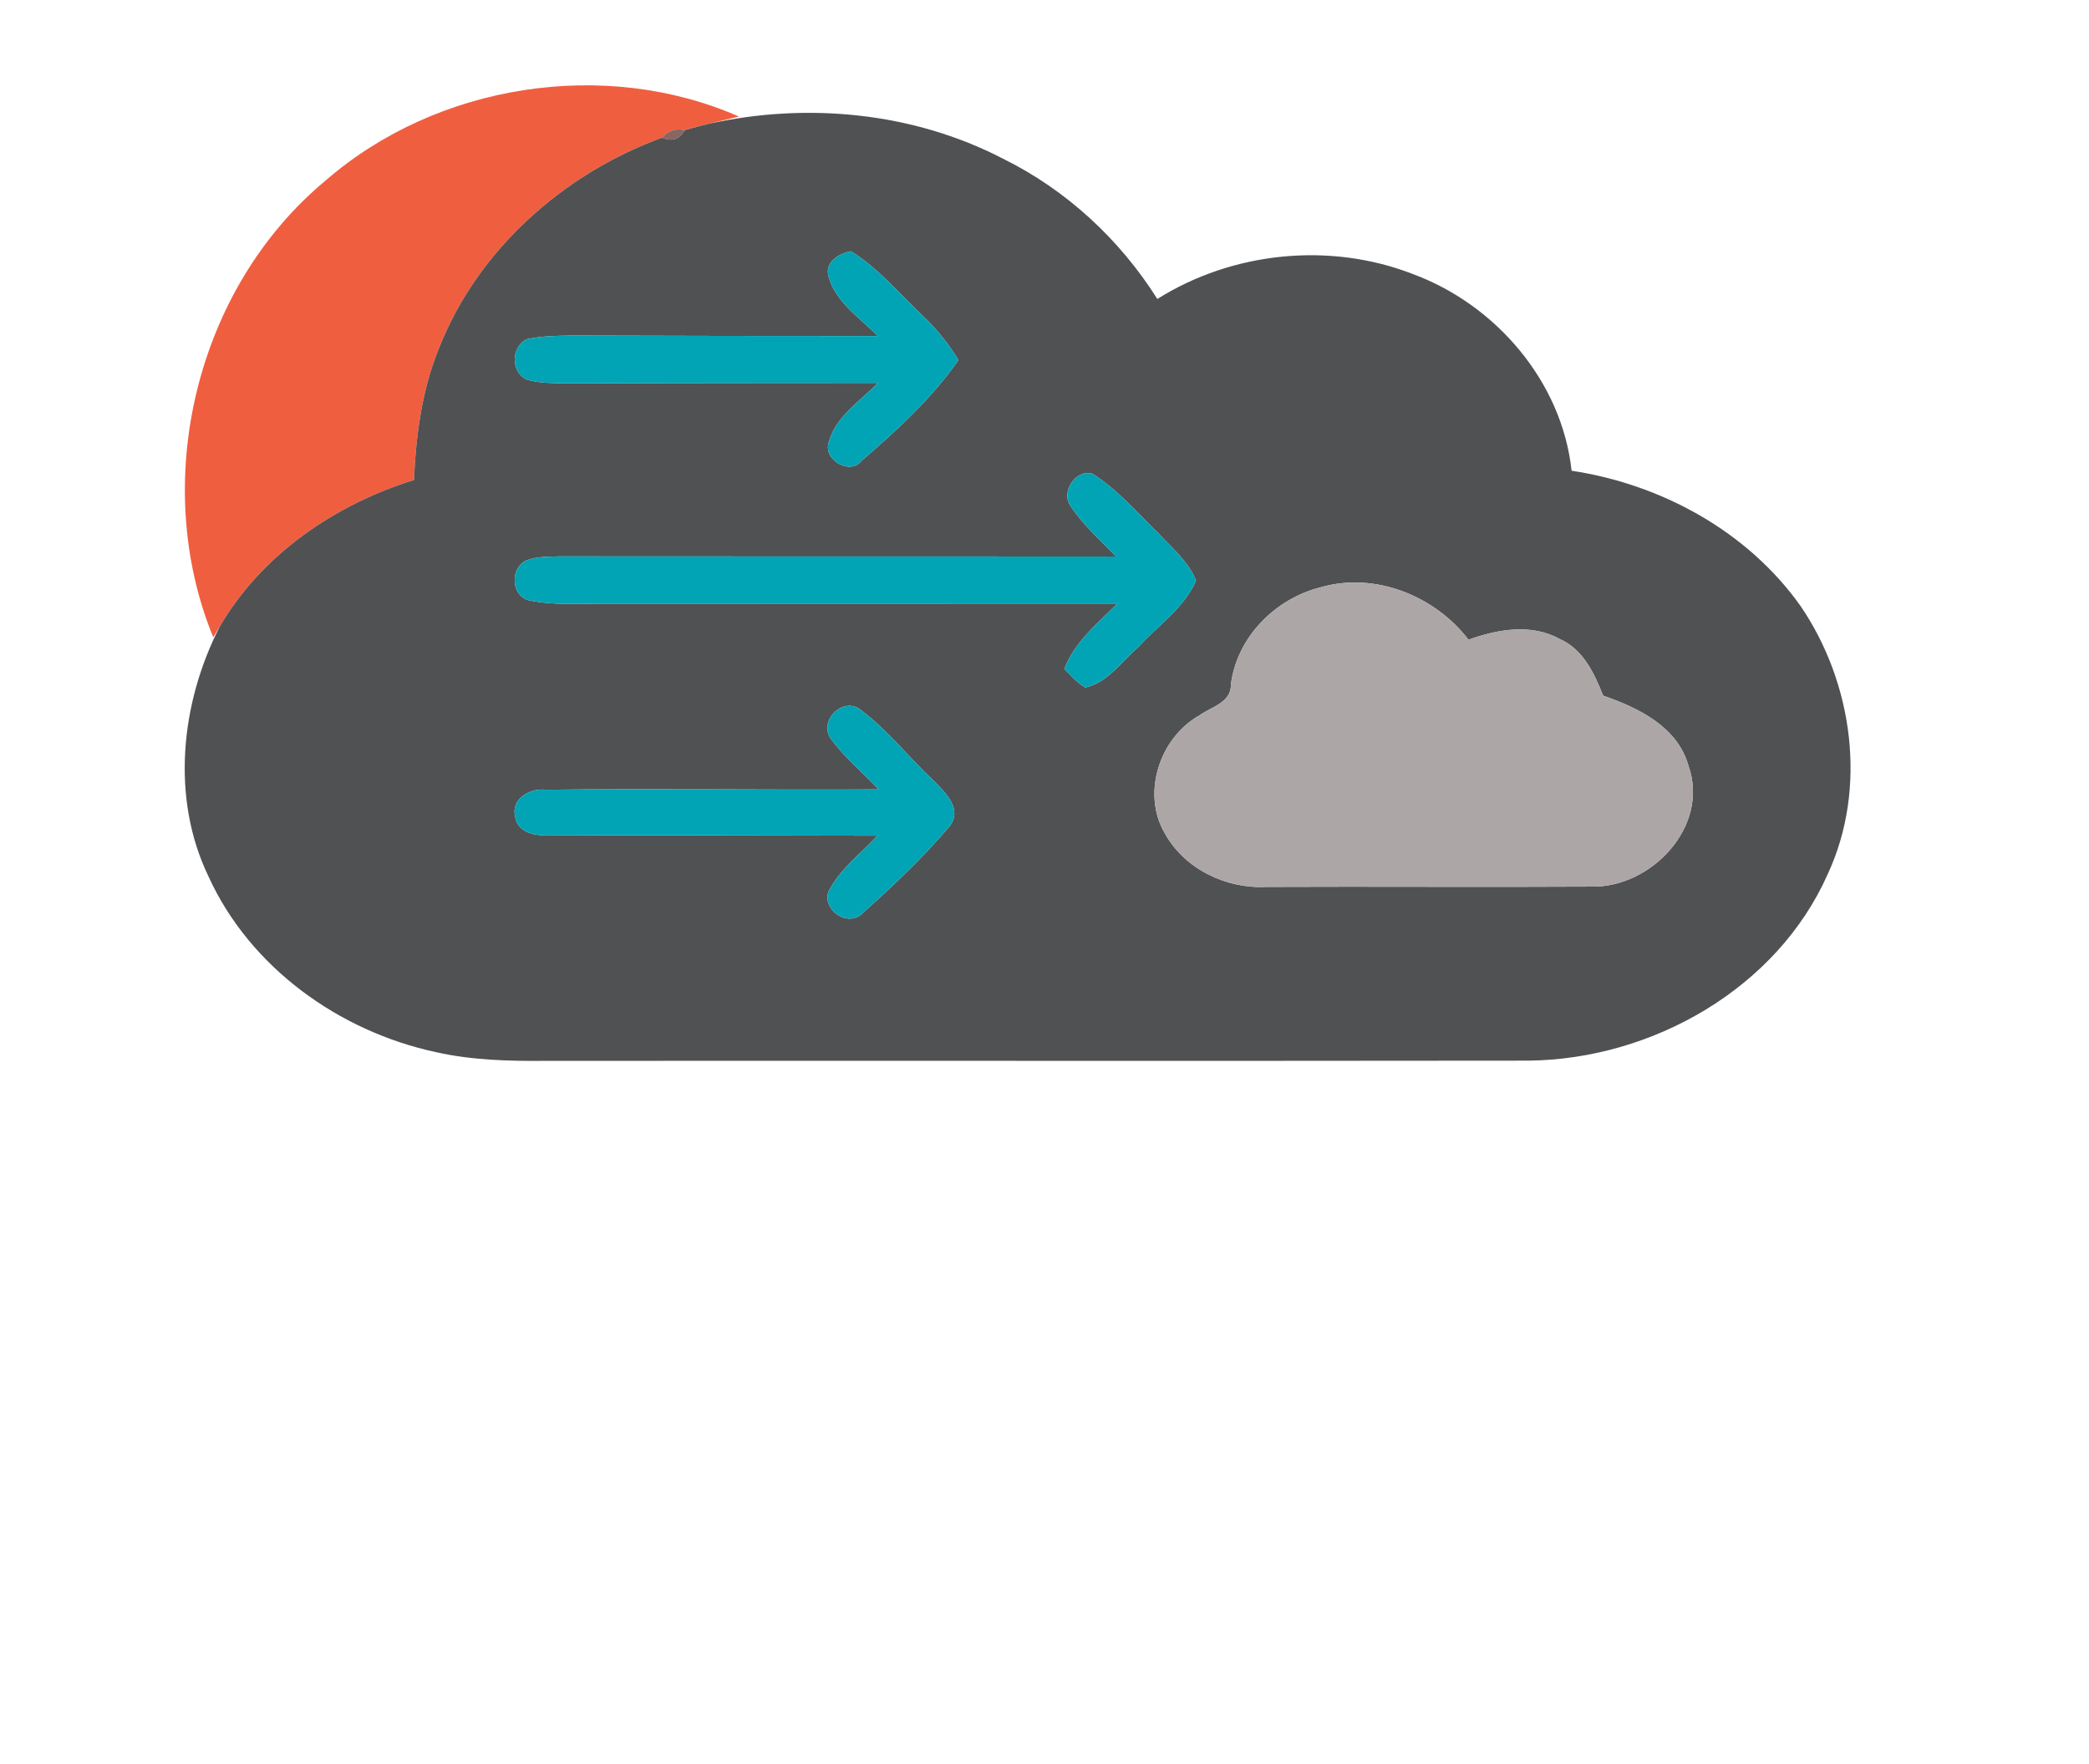
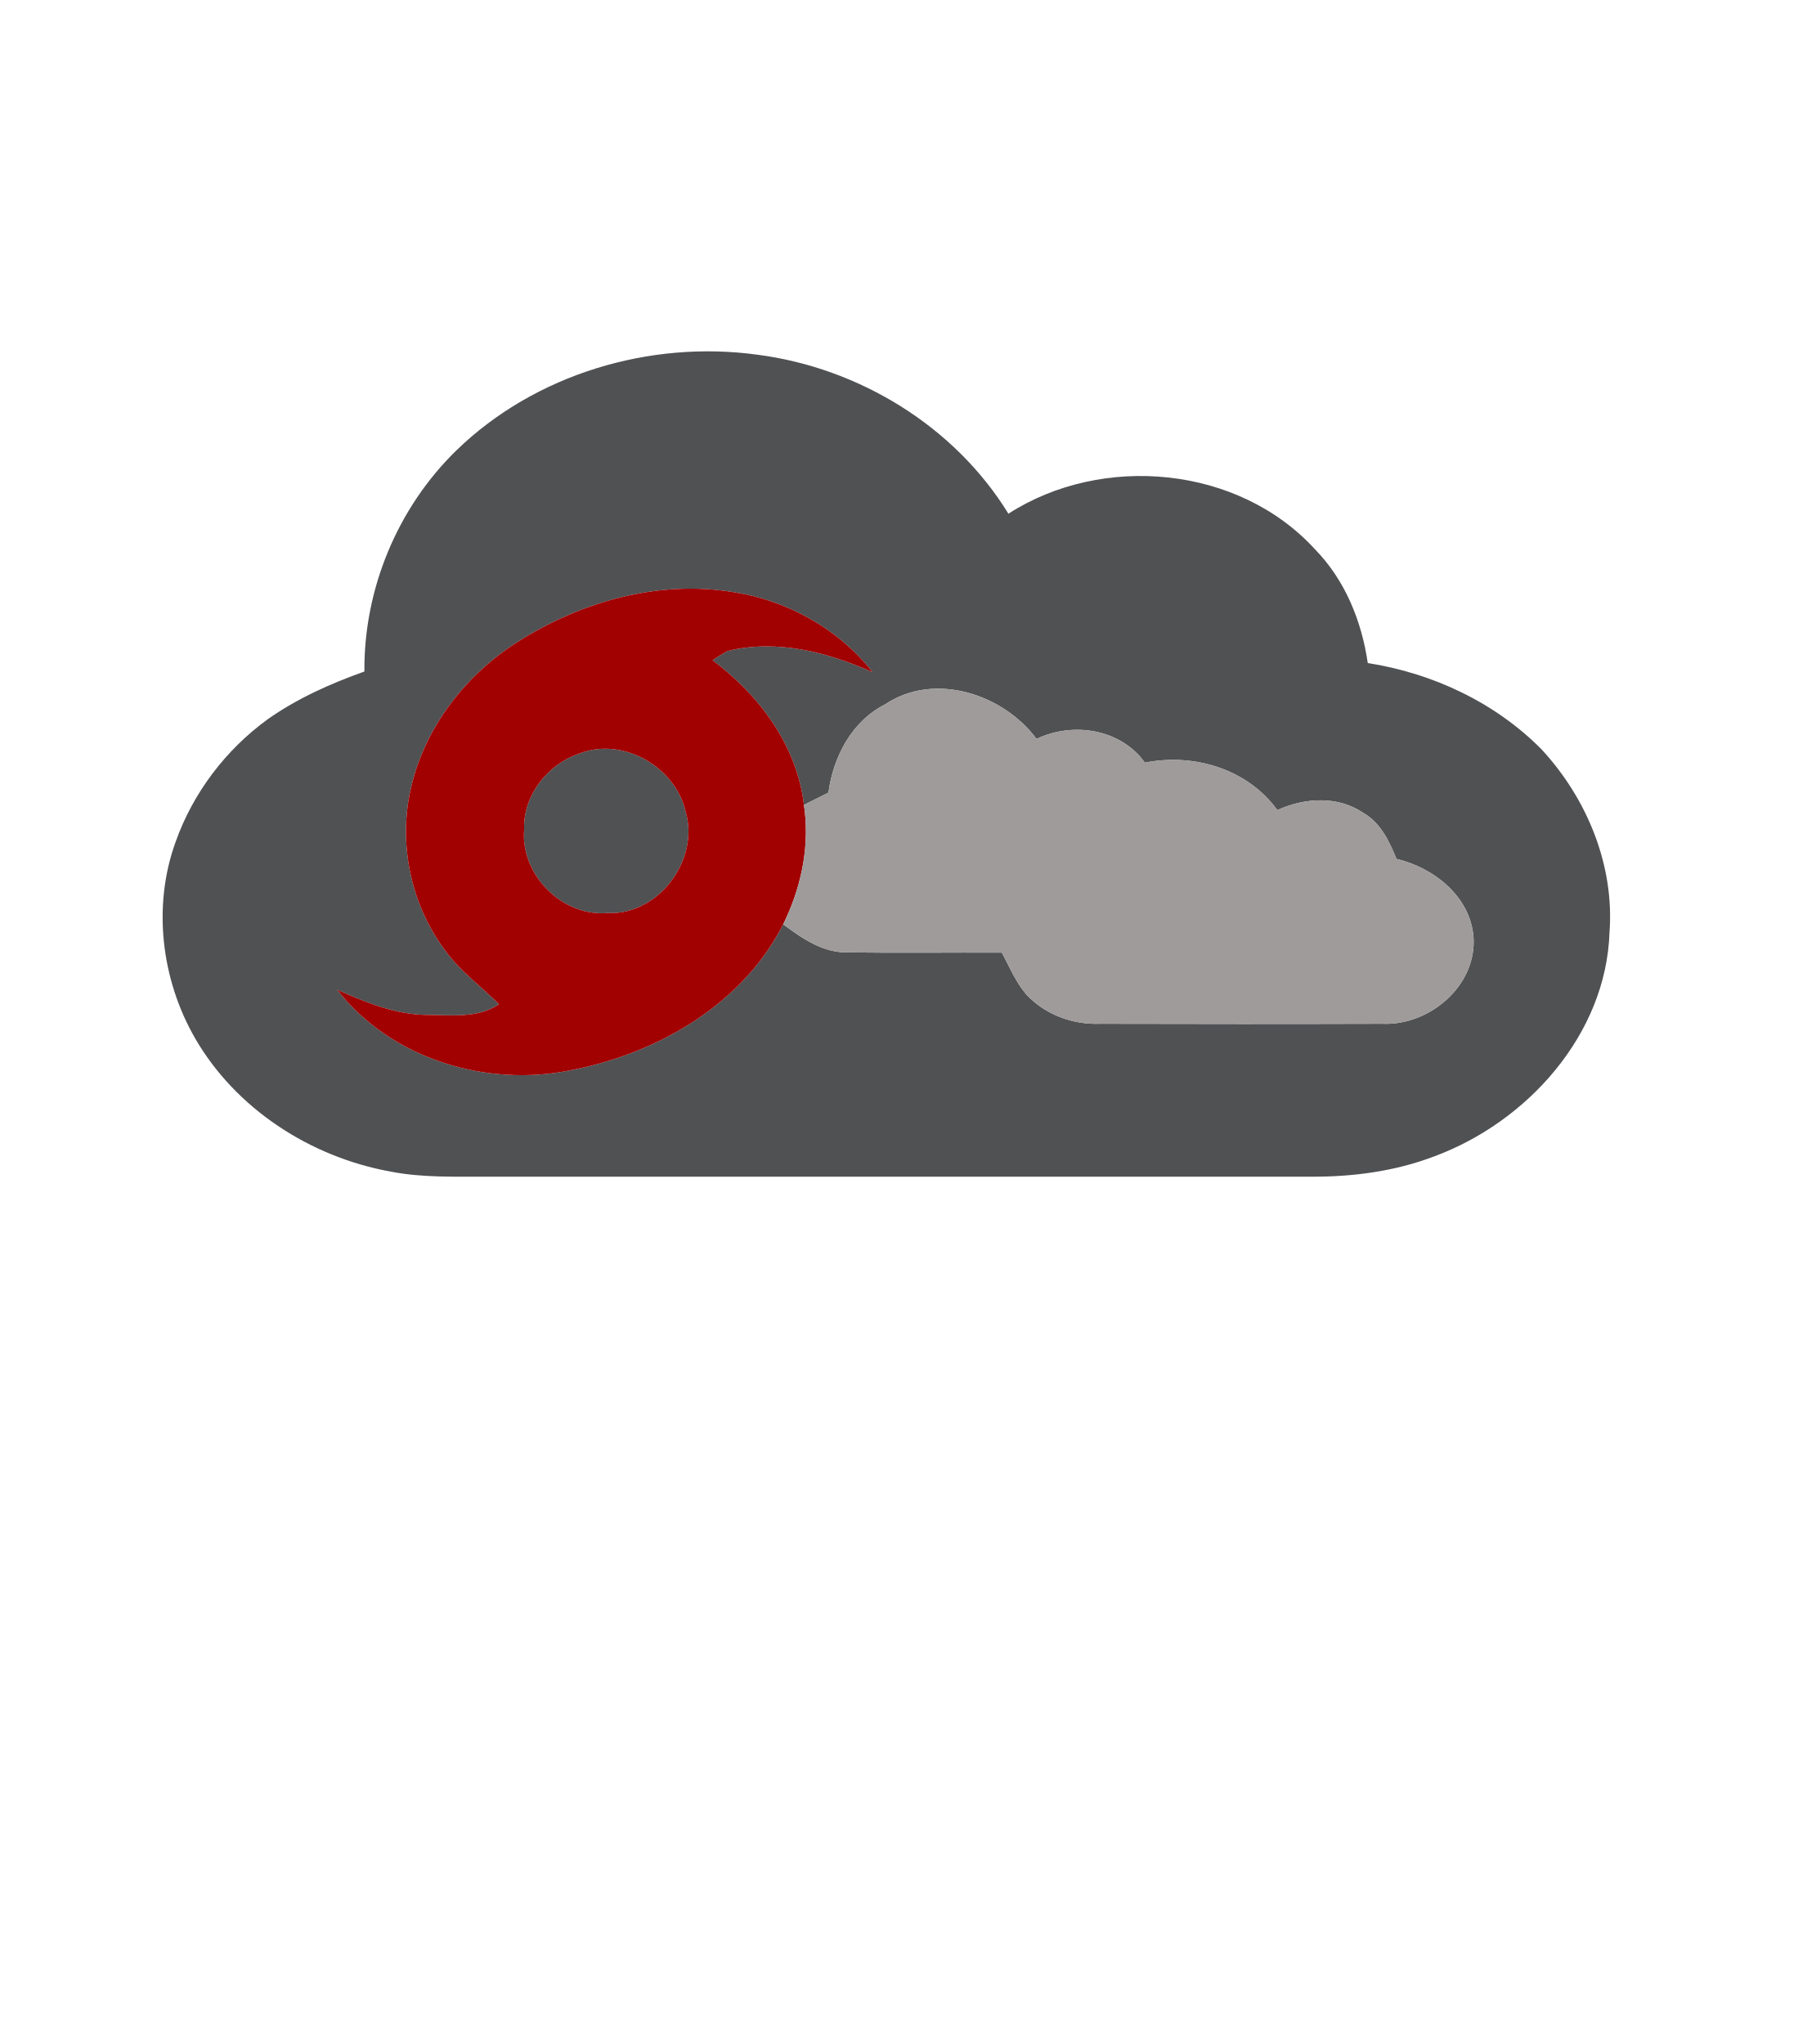
- <svg xmlns="http://www.w3.org/2000/svg" id="weather34 nt_trop 1" width="302pt" height="255pt" viewBox="0 0 302 255" version="1.1">
-   <g id="#f05e40ff">
-     <path fill="#f05e40" opacity="1.00" d=" M 47.07 26.10 C 63.11 12.15 87.36 8.31 106.83 16.85 C 105.73 17.11 103.55 17.64 102.45 17.90 C 101.29 18.17 100.14 18.49 98.99 18.82 C 97.68 18.52 96.59 18.88 95.72 19.90 C 81.45 25.11 69.05 36.11 63.45 50.37 C 60.99 56.40 60.13 62.93 59.85 69.39 C 48.44 72.93 37.83 80.16 31.75 90.61 L 30.83 92.13 C 21.61 69.64 28.32 41.66 47.07 26.10 Z" />
+ <svg xmlns="http://www.w3.org/2000/svg" id="weather34 night trop 1" width="302pt" height="340pt" viewBox="0 0 302 340" version="1.1">
+   <g id="#505153ff">
+     <path fill="#505153" opacity="1.00" d=" M 75.92 74.91 C 88.98 62.23 108.11 56.53 126.04 59.01 C 142.89 61.21 158.78 70.89 167.73 85.45 C 183.34 75.40 206.02 77.47 218.70 91.35 C 223.70 96.44 226.49 103.30 227.50 110.29 C 238.29 111.98 248.65 116.82 256.38 124.62 C 263.93 132.76 268.55 143.89 267.71 155.09 C 267.15 172.10 254.01 186.66 238.51 192.37 C 231.97 194.86 224.95 195.77 217.98 195.73 C 172.33 195.74 126.68 195.72 81.02 195.73 C 75.64 195.71 70.21 195.92 64.90 194.87 C 51.61 192.45 39.20 184.44 32.41 172.64 C 26.82 162.90 25.35 150.69 29.20 140.07 C 32.08 131.91 37.54 124.72 44.53 119.64 C 49.44 116.18 54.97 113.71 60.61 111.70 C 60.50 97.99 66.10 84.47 75.92 74.91 M 85.90 106.90 C 77.41 112.36 70.76 120.90 68.42 130.80 C 66.16 140.10 68.26 150.34 73.98 158.01 C 76.45 161.52 79.99 164.03 83.00 167.04 C 79.46 169.46 74.95 168.82 70.91 168.82 C 65.68 168.74 60.79 166.72 56.08 164.64 C 65.08 176.17 80.93 180.93 95.04 178.00 C 109.67 175.17 124.17 166.70 130.71 152.82 L 130.30 153.77 C 133.45 156.12 136.92 158.52 141.04 158.42 C 149.57 158.54 158.11 158.42 166.65 158.46 C 167.88 160.80 168.92 163.28 170.63 165.33 C 173.75 168.75 178.41 170.48 183.00 170.29 C 198.64 170.33 214.27 170.34 229.91 170.29 C 237.69 170.66 245.61 164.02 245.09 155.93 C 244.60 149.15 238.51 144.33 232.27 142.87 C 231.08 139.93 229.63 136.86 226.76 135.22 C 222.51 132.33 216.97 132.69 212.46 134.75 C 207.49 127.89 198.56 125.24 190.43 126.86 C 186.39 121.23 178.46 120.02 172.41 122.91 C 166.84 115.42 155.40 111.69 147.23 117.16 C 141.66 119.99 138.61 125.86 137.79 131.85 C 136.44 132.54 135.08 133.21 133.72 133.89 C 132.55 124.01 126.31 115.64 118.51 109.82 C 119.33 109.27 120.17 108.75 121.04 108.28 C 129.19 106.29 137.66 108.47 145.15 111.82 C 139.48 104.62 130.96 99.85 121.93 98.49 C 109.40 96.42 96.45 100.13 85.90 106.90 Z" />
+     <path fill="#505153" opacity="1.00" d=" M 96.35 125.35 C 103.60 122.51 112.34 127.54 114.04 135.01 C 116.41 143.04 109.49 152.31 101.02 151.87 C 93.50 152.52 86.54 145.47 87.18 137.98 C 86.97 132.33 91.09 127.11 96.35 125.35 Z" />
  </g>
-   <g id="#505153ff">
-     <path fill="#505153" opacity="1.00" d=" M 102.45 17.90 C 116.68 14.76 132.00 16.20 145.00 22.94 C 154.15 27.45 161.88 34.60 167.31 43.22 C 178.19 36.39 192.22 34.95 204.21 39.60 C 216.24 44.03 225.80 55.14 227.20 68.05 C 240.20 70.01 252.68 76.83 260.34 87.66 C 267.90 98.79 269.98 113.95 264.25 126.32 C 256.91 142.92 238.83 153.13 220.99 153.33 C 173.66 153.39 126.32 153.33 78.99 153.36 C 73.65 153.41 68.25 153.28 63.02 152.10 C 49.04 149.10 36.14 139.87 30.14 126.70 C 24.66 115.32 26.13 101.64 31.75 90.61 C 37.83 80.16 48.44 72.93 59.85 69.39 C 60.13 62.93 60.99 56.40 63.45 50.37 C 69.05 36.11 81.45 25.11 95.72 19.90 C 97.13 20.52 98.22 20.16 98.99 18.82 C 100.14 18.49 101.29 18.17 102.45 17.90 M 119.80 40.01 C 120.82 43.73 124.35 45.95 126.91 48.58 C 112.26 48.57 97.61 48.57 82.97 48.51 C 80.67 48.54 78.35 48.55 76.10 49.05 C 73.86 50.23 73.82 53.81 76.18 54.88 C 78.05 55.43 80.01 55.37 81.94 55.42 C 96.94 55.36 111.94 55.36 126.94 55.35 C 124.37 57.99 120.79 60.21 119.81 63.95 C 118.97 66.45 122.88 68.76 124.54 66.62 C 129.64 62.23 134.70 57.60 138.56 52.05 C 137.11 49.68 135.37 47.50 133.34 45.60 C 129.99 42.42 126.99 38.78 123.03 36.33 C 121.28 36.64 119.14 37.93 119.80 40.01 M 154.78 73.16 C 156.57 75.92 159.09 78.08 161.34 80.45 C 134.53 80.45 107.72 80.45 80.90 80.43 C 79.28 80.50 77.58 80.41 76.04 81.04 C 73.78 82.16 73.84 85.94 76.32 86.75 C 80.16 87.60 84.13 87.21 88.03 87.27 C 112.53 87.24 137.04 87.27 161.54 87.25 C 158.68 90.13 155.34 92.79 153.87 96.71 C 154.84 97.63 155.70 98.72 156.90 99.38 C 160.17 98.68 162.13 95.60 164.56 93.55 C 167.39 90.42 171.18 87.90 172.91 83.93 C 171.85 81.27 169.59 79.36 167.68 77.32 C 164.54 74.27 161.67 70.87 157.96 68.49 C 155.48 67.77 153.31 71.14 154.78 73.16 M 190.89 84.91 C 184.33 86.56 178.80 92.13 177.95 98.95 C 178.00 101.58 175.15 102.15 173.43 103.40 C 167.63 106.62 164.96 114.76 168.45 120.57 C 171.32 125.66 177.29 128.51 183.05 128.21 C 198.71 128.14 214.38 128.26 230.04 128.17 C 238.70 128.38 247.18 119.47 244.11 110.74 C 242.53 105.05 236.89 102.35 231.76 100.56 C 230.49 97.36 228.88 93.88 225.53 92.40 C 221.42 90.10 216.51 90.96 212.30 92.48 C 207.42 86.11 198.74 82.63 190.89 84.91 M 120.12 106.81 C 122.10 109.53 124.74 111.67 127.03 114.12 C 110.99 114.22 94.94 113.98 78.90 114.17 C 76.67 113.90 73.85 115.44 74.47 118.01 C 74.72 120.18 77.08 120.86 78.93 120.72 C 94.90 120.78 110.88 120.76 126.85 120.81 C 124.41 123.44 121.35 125.68 119.74 128.97 C 118.92 131.68 122.68 134.11 124.72 132.00 C 129.13 128.06 133.47 123.95 137.29 119.43 C 139.19 117.01 136.69 114.58 135.04 112.93 C 131.45 109.56 128.39 105.60 124.45 102.64 C 121.92 100.59 118.26 104.17 120.12 106.81 Z" />
+   <g id="#a10101ff">
+     <path fill="#a10101" opacity="1.00" d=" M 85.90 106.90 C 96.45 100.13 109.40 96.42 121.93 98.49 C 130.96 99.85 139.48 104.62 145.15 111.82 C 137.66 108.47 129.19 106.29 121.04 108.28 C 120.17 108.75 119.33 109.27 118.51 109.82 C 126.31 115.64 132.55 124.01 133.72 133.89 C 134.70 140.34 133.42 146.94 130.71 152.82 C 124.17 166.70 109.67 175.17 95.04 178.00 C 80.93 180.93 65.08 176.17 56.08 164.64 C 60.79 166.72 65.68 168.74 70.91 168.82 C 74.95 168.82 79.46 169.46 83.00 167.04 C 79.99 164.03 76.45 161.52 73.98 158.01 C 68.26 150.34 66.16 140.10 68.42 130.80 C 70.76 120.90 77.41 112.36 85.90 106.90 M 96.35 125.35 C 91.09 127.11 86.97 132.33 87.18 137.98 C 86.54 145.47 93.50 152.52 101.02 151.87 C 109.49 152.31 116.41 143.04 114.04 135.01 C 112.34 127.54 103.60 122.51 96.35 125.35 Z" />
  </g>
-   <g id="#6f453dd1">
-     <path fill="#6f453d" opacity="0.82" d=" M 95.72 19.90 C 96.59 18.88 97.68 18.52 98.99 18.82 C 98.22 20.16 97.13 20.52 95.72 19.90 Z" />
-   </g>
-   <g id="#01a4b4ff">
-     <path fill="#01a4b4" opacity="1.00" d=" M 119.80 40.01 C 119.14 37.93 121.28 36.64 123.03 36.33 C 126.99 38.78 129.99 42.42 133.34 45.60 C 135.37 47.50 137.11 49.68 138.56 52.05 C 134.70 57.60 129.64 62.23 124.54 66.62 C 122.88 68.76 118.97 66.45 119.81 63.95 C 120.79 60.21 124.37 57.99 126.94 55.35 C 111.94 55.36 96.94 55.36 81.94 55.42 C 80.01 55.37 78.05 55.43 76.18 54.88 C 73.82 53.81 73.86 50.23 76.10 49.05 C 78.35 48.55 80.67 48.54 82.97 48.51 C 97.61 48.57 112.26 48.57 126.91 48.58 C 124.35 45.95 120.82 43.73 119.80 40.01 Z" />
-     <path fill="#01a4b4" opacity="1.00" d=" M 154.78 73.16 C 153.31 71.14 155.48 67.77 157.96 68.49 C 161.67 70.87 164.54 74.27 167.68 77.32 C 169.59 79.36 171.85 81.27 172.91 83.93 C 171.18 87.90 167.39 90.42 164.56 93.55 C 162.13 95.60 160.17 98.68 156.90 99.38 C 155.70 98.72 154.84 97.63 153.87 96.71 C 155.34 92.79 158.68 90.13 161.54 87.25 C 137.04 87.27 112.53 87.24 88.03 87.27 C 84.13 87.21 80.16 87.60 76.32 86.75 C 73.84 85.94 73.78 82.16 76.04 81.04 C 77.58 80.41 79.28 80.50 80.90 80.43 C 107.72 80.45 134.53 80.45 161.34 80.45 C 159.09 78.08 156.57 75.92 154.78 73.16 Z" />
-     <path fill="#01a4b4" opacity="1.00" d=" M 120.12 106.81 C 118.26 104.17 121.92 100.59 124.45 102.64 C 128.39 105.60 131.45 109.56 135.04 112.93 C 136.69 114.58 139.19 117.01 137.29 119.43 C 133.47 123.95 129.13 128.06 124.72 132.00 C 122.68 134.11 118.92 131.68 119.74 128.97 C 121.35 125.68 124.41 123.44 126.85 120.81 C 110.88 120.76 94.90 120.78 78.93 120.72 C 77.08 120.86 74.72 120.18 74.47 118.01 C 73.85 115.44 76.67 113.90 78.90 114.17 C 94.94 113.98 110.99 114.22 127.03 114.12 C 124.74 111.67 122.10 109.53 120.12 106.81 Z" />
-   </g>
-   <g id="#aca6a6ff">
-     <path fill="#aca6a6" opacity="1.00" d=" M 190.89 84.91 C 198.74 82.63 207.42 86.11 212.30 92.48 C 216.51 90.96 221.42 90.10 225.53 92.40 C 228.88 93.88 230.49 97.36 231.76 100.56 C 236.89 102.35 242.53 105.05 244.11 110.74 C 247.18 119.47 238.70 128.38 230.04 128.17 C 214.38 128.26 198.71 128.14 183.05 128.21 C 177.29 128.51 171.32 125.66 168.45 120.57 C 164.96 114.76 167.63 106.62 173.43 103.40 C 175.15 102.15 178.00 101.58 177.95 98.95 C 178.80 92.13 184.33 86.56 190.89 84.91 Z" />
+   <g id="#9f9b9bff">
+     <path fill="#9f9b9b" opacity="1.00" d=" M 147.23 117.16 C 155.40 111.69 166.84 115.42 172.41 122.91 C 178.46 120.02 186.39 121.23 190.43 126.86 C 198.56 125.24 207.49 127.89 212.46 134.75 C 216.97 132.69 222.51 132.33 226.76 135.22 C 229.63 136.86 231.08 139.93 232.27 142.87 C 238.51 144.33 244.60 149.15 245.09 155.93 C 245.61 164.02 237.69 170.66 229.91 170.29 C 214.27 170.34 198.64 170.33 183.00 170.29 C 178.41 170.48 173.75 168.75 170.63 165.33 C 168.92 163.28 167.88 160.80 166.65 158.46 C 158.11 158.42 149.57 158.54 141.04 158.42 C 136.92 158.52 133.45 156.12 130.30 153.77 L 130.71 152.82 C 133.42 146.94 134.70 140.34 133.72 133.89 C 135.08 133.21 136.44 132.54 137.79 131.85 C 138.61 125.86 141.66 119.99 147.23 117.16 Z" />
  </g>
</svg>
